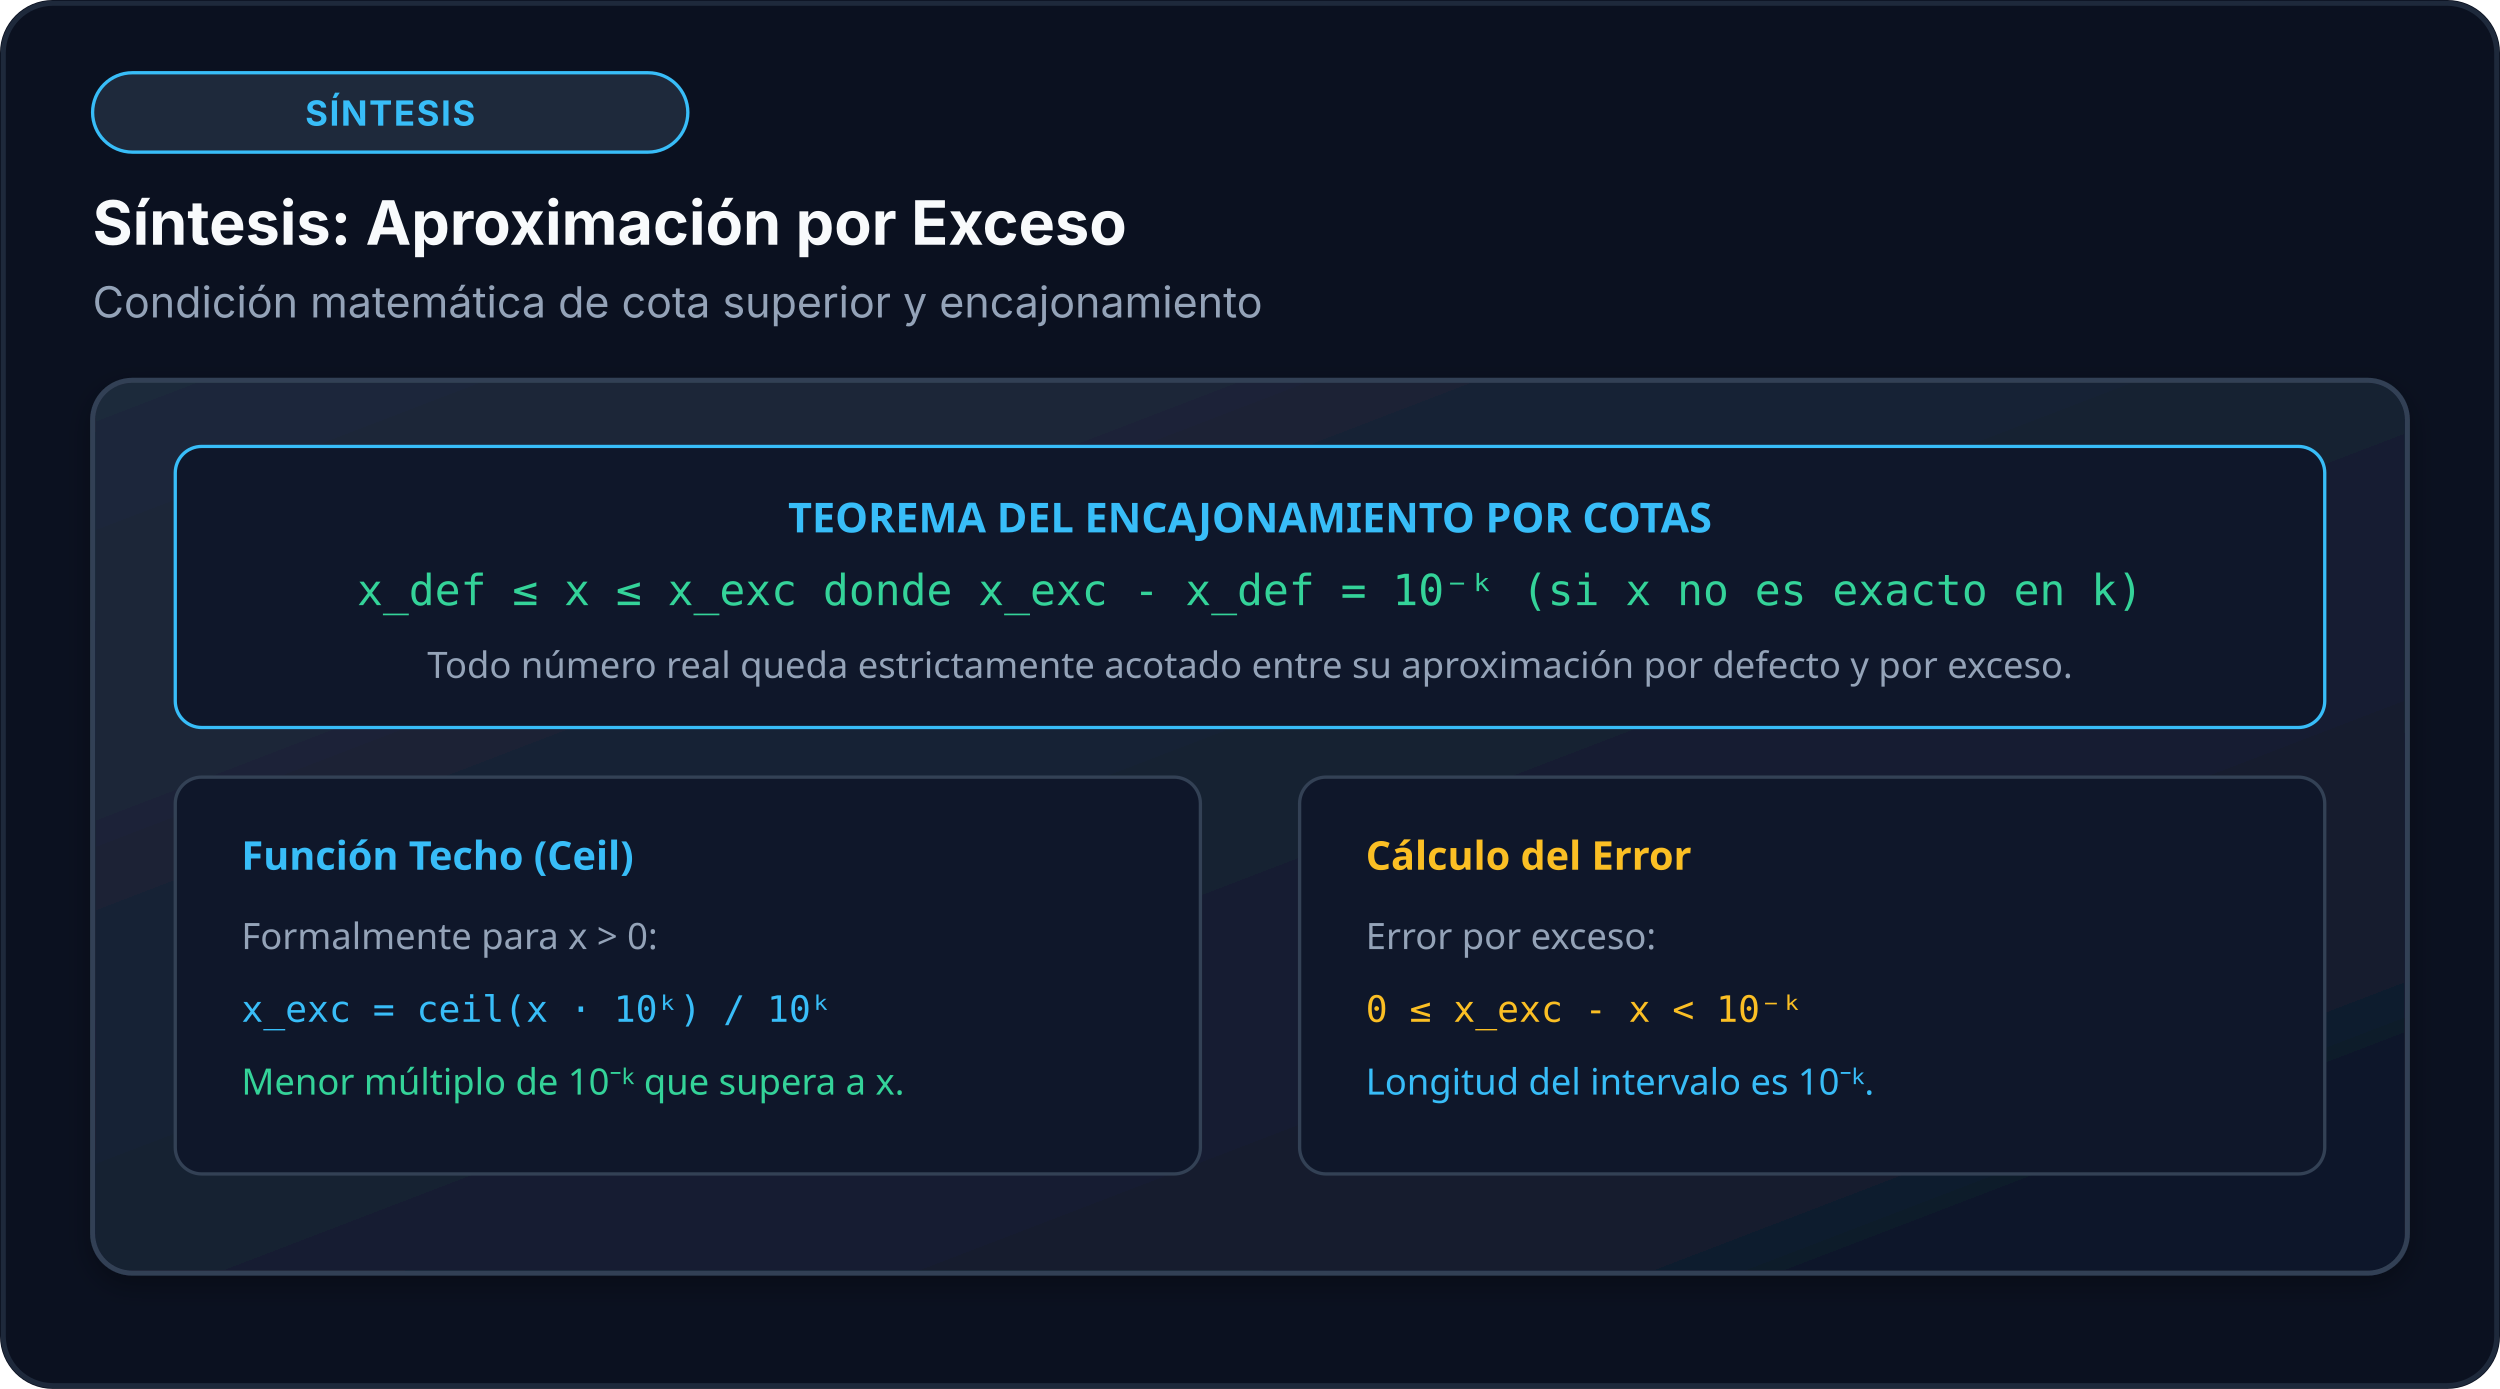
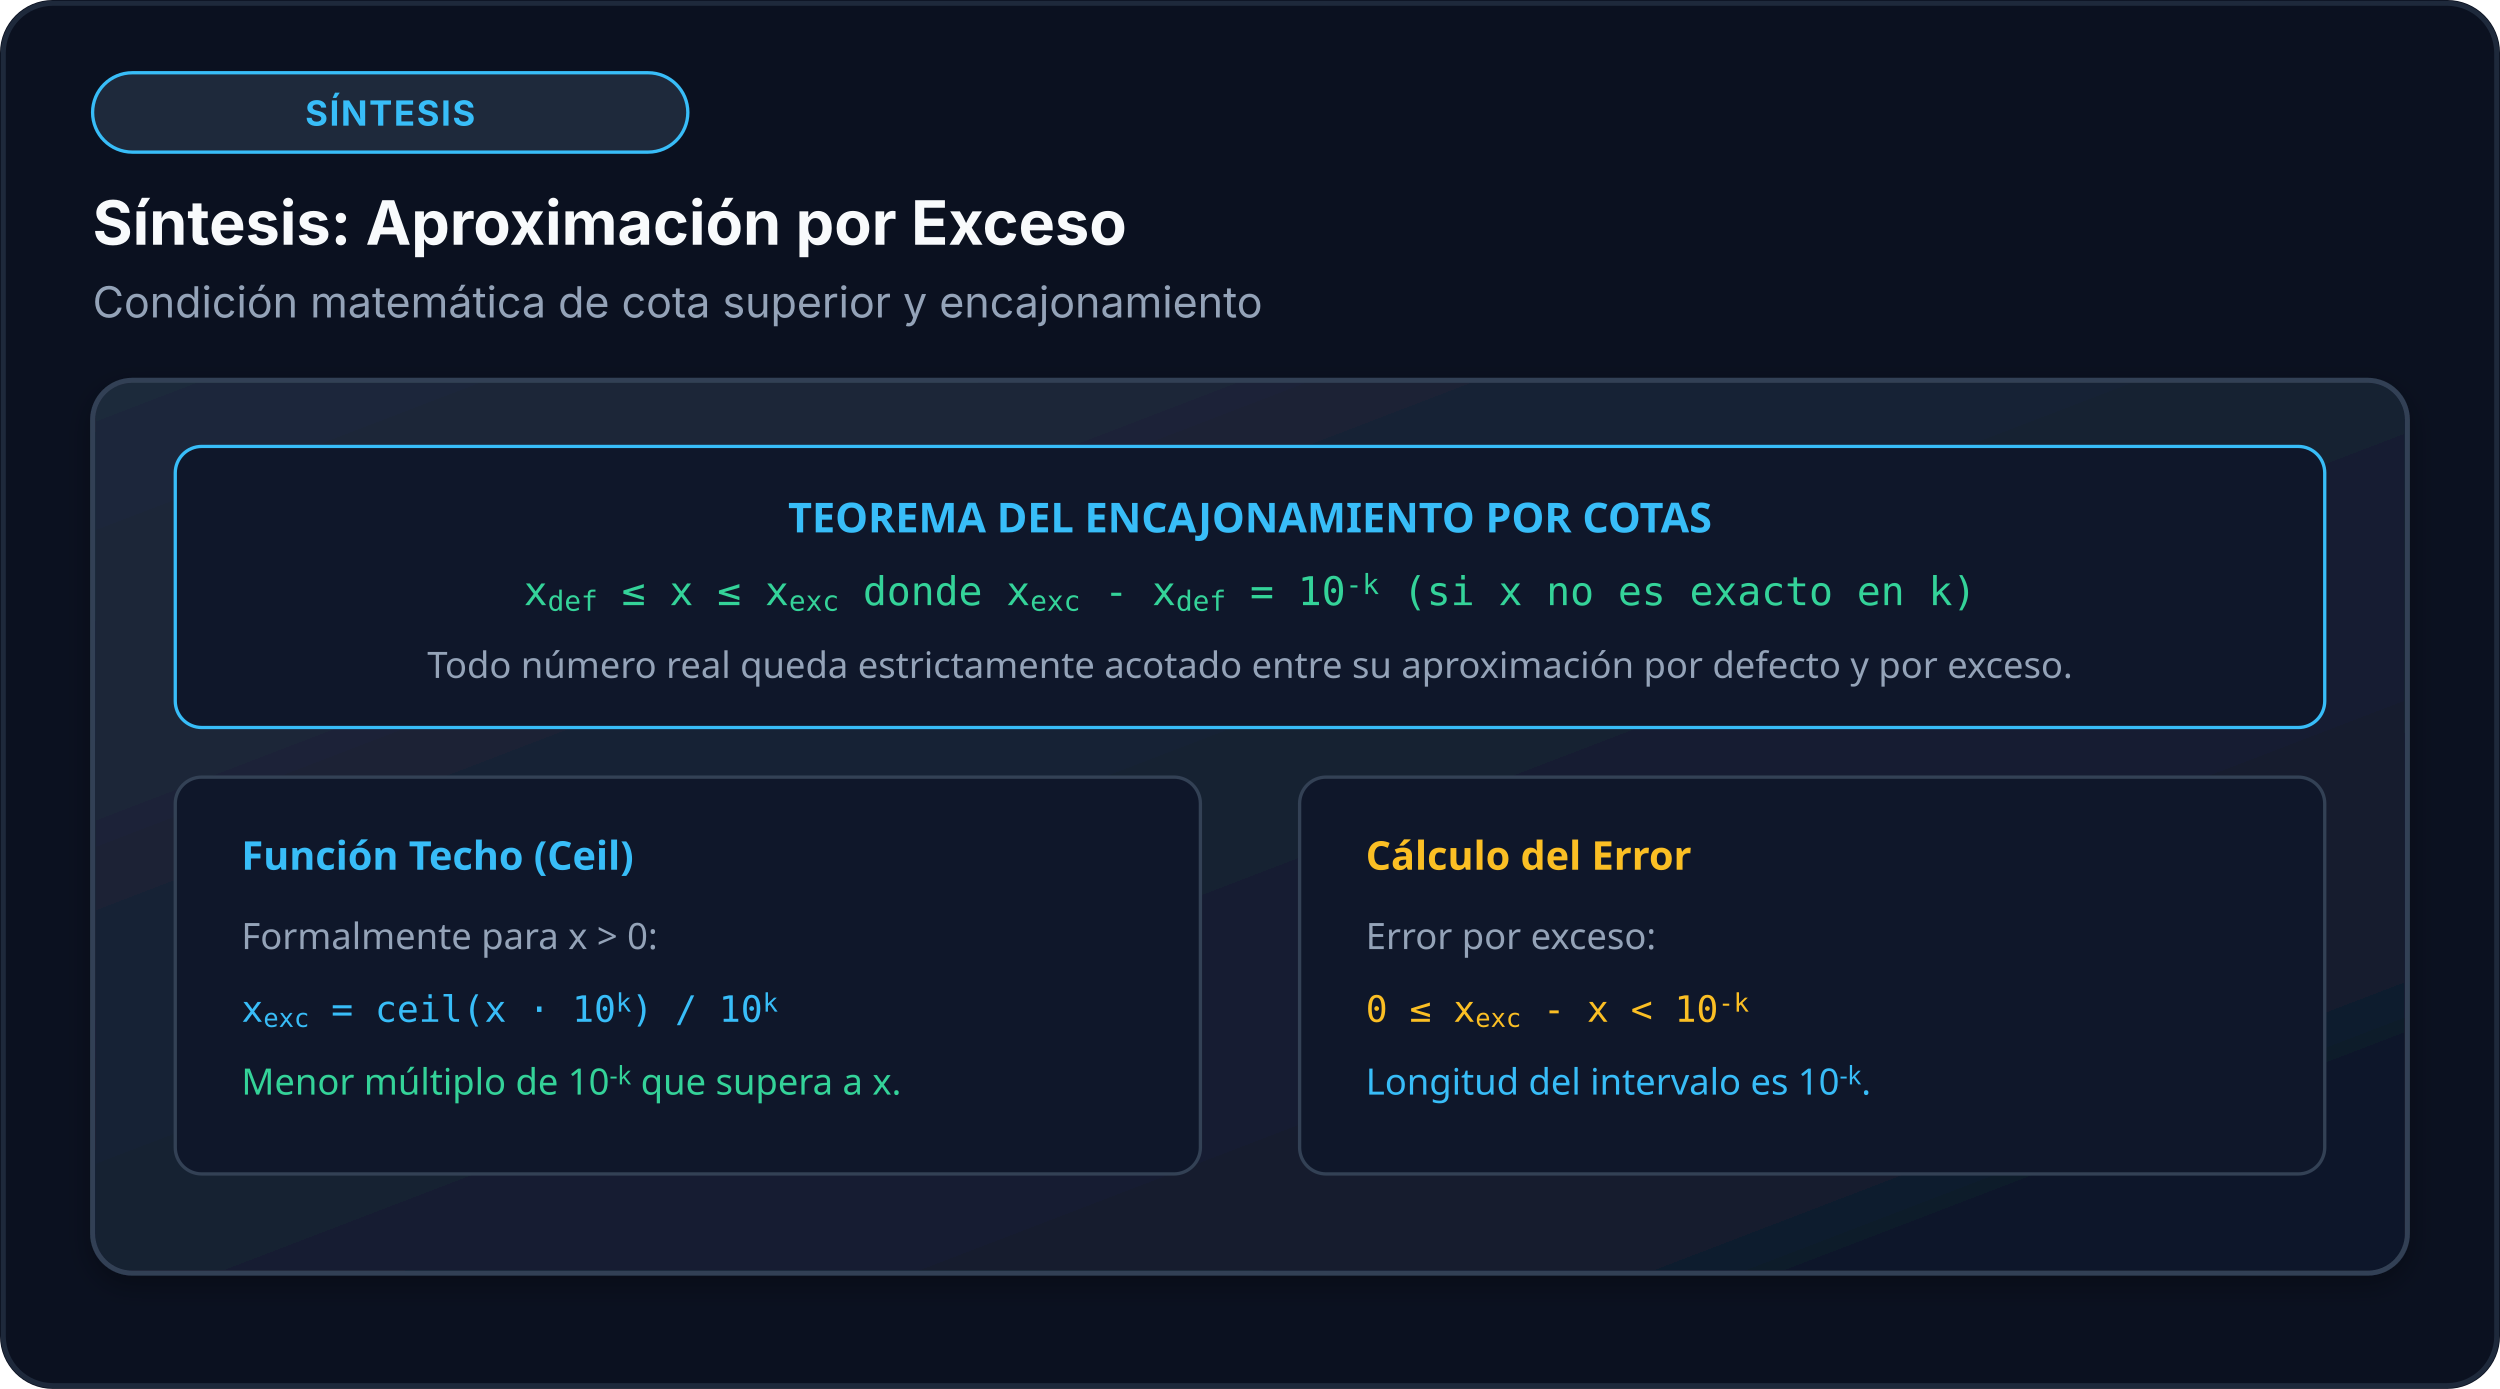
<svg xmlns="http://www.w3.org/2000/svg" viewBox="0 0 756 420" width="100%" height="100%">
  <defs>
    <linearGradient id="cardGrad" x1="0%" y1="0%" x2="100%" y2="100%">
      <stop offset="0%" stop-color="#1e293b" />
      <stop offset="100%" stop-color="#0f172a" />
    </linearGradient>
    <filter id="shadow" x="-4%" y="-4%" width="108%" height="112%">
      <feDropShadow dx="0" dy="3" stdDeviation="4" flood-color="#000000" flood-opacity="0.3" />
    </filter>
  </defs>
  <rect width="756" height="420" rx="16" fill="#0b1120" />
  <rect x="1" y="1" width="754" height="418" rx="15" fill="none" stroke="#1e293b" stroke-width="1.5" />
  <g transform="translate(28, 22)">
    <rect x="0" y="0" width="180" height="24" rx="12" fill="#1e293b" stroke="#38bdf8" stroke-width="1" />
    <text x="90" y="16" fill="#38bdf8" font-family="system-ui, -apple-system, sans-serif" font-size="10.5" font-weight="700" text-anchor="middle" letter-spacing="0.5">SÍNTESIS</text>
    <text x="0" y="52" fill="#f8fafc" font-family="system-ui, -apple-system, sans-serif" font-size="18.5" font-weight="700">Síntesis: Aproximación por Exceso</text>
    <text x="0" y="74" fill="#94a3b8" font-family="system-ui, -apple-system, sans-serif" font-size="13">Condición matemática de cota superior y encajonamiento</text>
  </g>
  <g transform="translate(28, 115)">
    <rect width="700" height="270" rx="12" fill="url(#cardGrad)" stroke="#334155" stroke-width="1.5" filter="url(#shadow)" />
    <g transform="translate(25, 20)">
      <rect width="650" height="85" rx="8" fill="#0f172a" stroke="#38bdf8" />
      <text x="325" y="26" fill="#38bdf8" font-family="system-ui, sans-serif" font-size="12.5" font-weight="700" text-anchor="middle">TEOREMA DEL ENCAJONAMIENTO POR COTAS</text>
-       <text x="325" y="48" fill="#34d399" font-family="monospace" font-size="13" text-anchor="middle">x_def ≤ x ≤ x_exc  donde  x_exc - x_def = 10⁻ᵏ (si x no es exacto en k)</text>
+       <text x="325" y="48" fill="#34d399" font-family="monospace" font-size="12" text-anchor="middle">x<tspan baseline-shift="sub" font-size="70%">def</tspan> ≤ x ≤ x<tspan baseline-shift="sub" font-size="70%">exc</tspan>  donde  x<tspan baseline-shift="sub" font-size="70%">exc</tspan> - x<tspan baseline-shift="sub" font-size="70%">def</tspan> = 10<tspan baseline-shift="super" font-size="70%">-k</tspan> (si x no es exacto en k)</text>
      <text x="325" y="70" fill="#94a3b8" font-family="system-ui, sans-serif" font-size="11" text-anchor="middle">Todo número real queda estrictamente acotado entre su aproximación por defecto y por exceso.</text>
    </g>
    <g transform="translate(25, 120)">
      <rect width="310" height="120" rx="8" fill="#0f172a" stroke="#334155" />
      <text x="20" y="28" fill="#38bdf8" font-family="system-ui, sans-serif" font-size="12" font-weight="700">Función Techo (Ceil)</text>
      <text x="20" y="52" fill="#94a3b8" font-family="system-ui, sans-serif" font-size="11">Formalmente para x &gt; 0:</text>
-       <text x="20" y="74" fill="#38bdf8" font-family="monospace" font-size="11">x_exc = ceil(x · 10ᵏ) / 10ᵏ</text>
-       <text x="20" y="96" fill="#34d399" font-family="system-ui, sans-serif" font-size="11">Menor múltiplo de 10⁻ᵏ que supera a x.</text>
+       <text x="20" y="74" fill="#38bdf8" font-family="monospace" font-size="11">x<tspan baseline-shift="sub" font-size="70%">exc</tspan> = ceil(x · 10<tspan baseline-shift="super" font-size="70%">k</tspan>) / 10<tspan baseline-shift="super" font-size="70%">k</tspan>
+       </text>
+       <text x="20" y="96" fill="#34d399" font-family="system-ui, sans-serif" font-size="11">Menor múltiplo de 10<tspan baseline-shift="super" font-size="70%">-k</tspan> que supera a x.</text>
    </g>
    <g transform="translate(365, 120)">
      <rect width="310" height="120" rx="8" fill="#0f172a" stroke="#334155" />
      <text x="20" y="28" fill="#fbbf24" font-family="system-ui, sans-serif" font-size="12" font-weight="700">Cálculo del Error</text>
      <text x="20" y="52" fill="#94a3b8" font-family="system-ui, sans-serif" font-size="11">Error por exceso:</text>
-       <text x="20" y="74" fill="#fbbf24" font-family="monospace" font-size="11">0 ≤ x_exc - x &lt; 10⁻ᵏ</text>
-       <text x="20" y="96" fill="#38bdf8" font-family="system-ui, sans-serif" font-size="11">Longitud del intervalo es 10⁻ᵏ.</text>
+       <text x="20" y="74" fill="#fbbf24" font-family="monospace" font-size="11">0 ≤ x<tspan baseline-shift="sub" font-size="70%">exc</tspan> - x &lt; 10<tspan baseline-shift="super" font-size="70%">-k</tspan>
+       </text>
+       <text x="20" y="96" fill="#38bdf8" font-family="system-ui, sans-serif" font-size="11">Longitud del intervalo es 10<tspan baseline-shift="super" font-size="70%">-k</tspan>.</text>
    </g>
  </g>
</svg>
